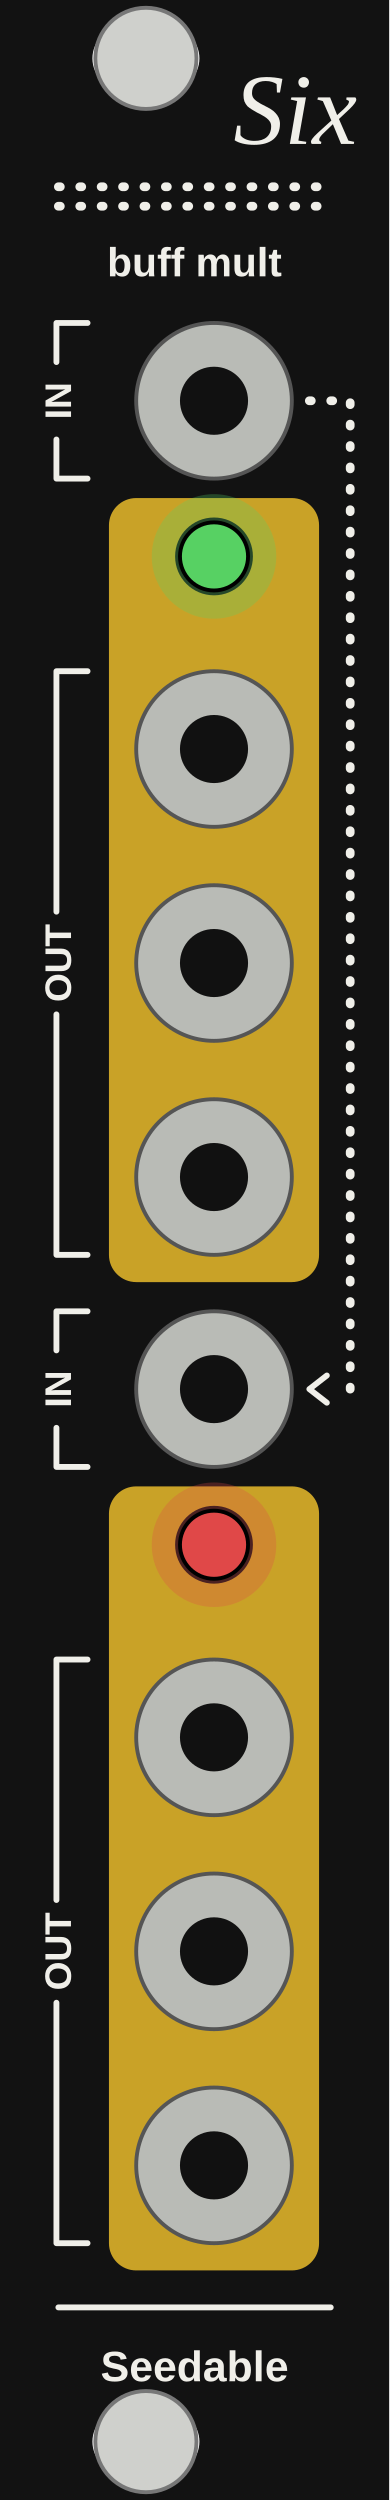
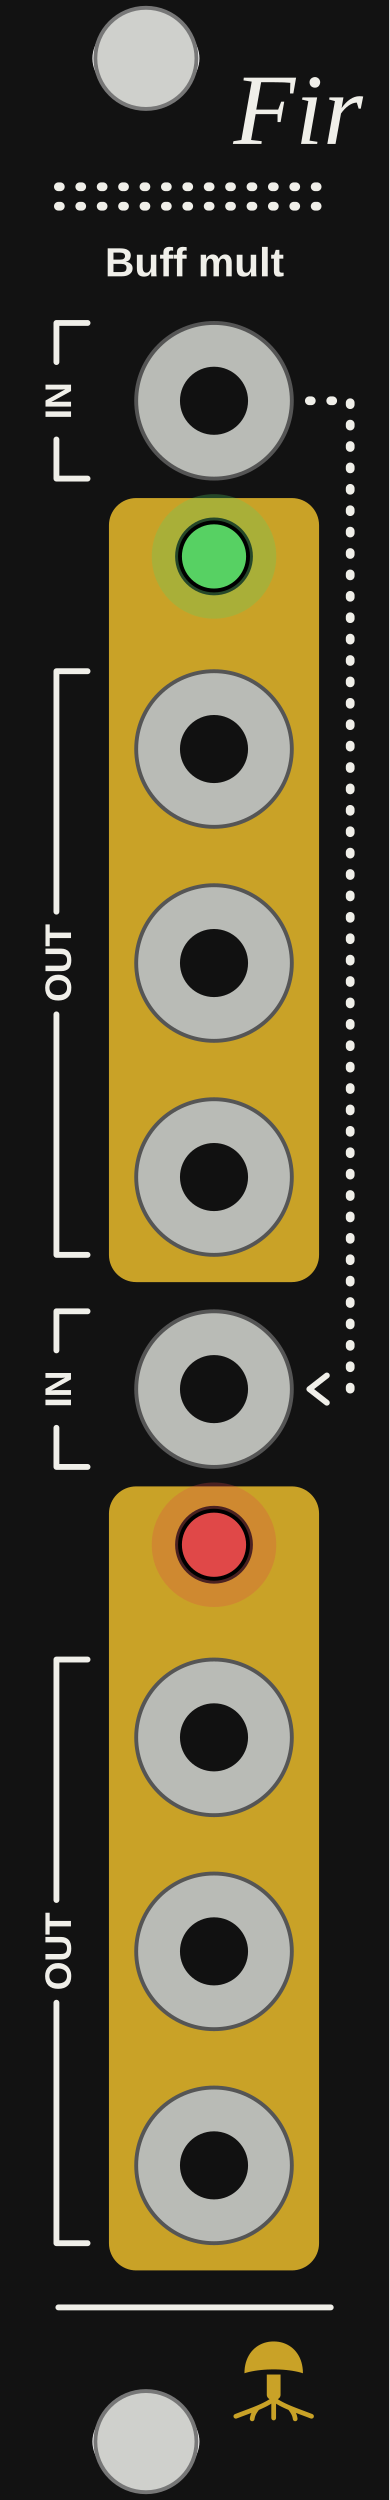
<svg xmlns="http://www.w3.org/2000/svg" width="20.0mm" height="128.5mm" viewBox="0 0 20.0 128.5">
  <style>text{font-family:Arial, Helvetica, sans-serif;font-weight:bold;fill:#f0efe9} .serif{font-family:Georgia, Times New Roman, serif;font-style:italic;font-weight:normal} .silk{stroke:#f0efe9;fill:none;stroke-linecap:round;stroke-linejoin:round} .dots{stroke-dasharray:0.1 1.0;stroke-width:0.45} .copper{fill:#c9a227} .cu-text{fill:#121212} .hole{fill:#ffffff;stroke:none}</style>
  <rect x="0" y="0" width="20.0" height="128.5" fill="#121212" />
  <g id="copper">
    <rect x="5.60" y="25.60" width="10.80" height="40.30" rx="1.4" class="copper" />
    <circle cx="11.00" cy="28.60" r="2.00" class="cu-text" />
    <circle cx="11.00" cy="38.50" r="3.65" class="cu-text" />
    <circle cx="11.00" cy="49.50" r="3.65" class="cu-text" />
    <circle cx="11.00" cy="60.50" r="3.65" class="cu-text" />
    <rect x="5.60" y="76.40" width="10.80" height="40.30" rx="1.4" class="copper" />
    <circle cx="11.00" cy="79.40" r="2.00" class="cu-text" />
    <circle cx="11.00" cy="89.30" r="3.65" class="cu-text" />
    <circle cx="11.00" cy="100.30" r="3.65" class="cu-text" />
    <circle cx="11.00" cy="111.30" r="3.65" class="cu-text" />
  </g>
  <g id="silk">
-     <text x="12.00" y="7.40" font-size="5.2" text-anchor="start" class="serif">Six</text>
+     <text x="12.00" y="7.40" font-size="5.2" text-anchor="start" class="serif">Fir</text>
    <polyline points="3.00,9.60 17.00,9.60" class="silk dots" />
    <polyline points="3.00,10.60 17.00,10.60" class="silk dots" />
-     <text x="10.00" y="14.20" font-size="2.1" text-anchor="middle">buff mult</text>
-     <text x="10.00" y="122.40" font-size="2.2" text-anchor="middle">Seedable</text>
+     <text x="10.00" y="14.20" font-size="2.1" text-anchor="middle">Buff mult</text>
+     <path d="M 12.564 121.986 L 12.569 121.837 L 12.583 121.693 L 12.607 121.556 L 12.639 121.425 L 12.681 121.301 L 12.730 121.184 L 12.787 121.074 L 12.851 120.971 L 12.922 120.875 L 13.000 120.787 L 13.085 120.706 L 13.175 120.633 L 13.271 120.568 L 13.372 120.511 L 13.478 120.463 L 13.588 120.422 L 13.703 120.391 L 13.821 120.368 L 13.943 120.355 L 14.067 120.350 L 14.192 120.355 L 14.313 120.368 L 14.432 120.391 L 14.546 120.422 L 14.656 120.463 L 14.762 120.511 L 14.863 120.568 L 14.959 120.633 L 15.050 120.706 L 15.134 120.787 L 15.212 120.875 L 15.283 120.971 L 15.348 121.074 L 15.405 121.184 L 15.454 121.301 L 15.495 121.425 L 15.527 121.556 L 15.551 121.693 L 15.566 121.837 L 15.570 121.986 L 15.447 121.948 L 15.314 121.914 L 15.175 121.885 L 15.029 121.859 L 14.877 121.837 L 14.720 121.819 L 14.560 121.805 L 14.398 121.795 L 14.233 121.789 L 14.067 121.787 L 13.902 121.789 L 13.737 121.795 L 13.574 121.805 L 13.414 121.819 L 13.257 121.837 L 13.106 121.859 L 12.960 121.885 L 12.820 121.914 L 12.688 121.948 Z M 13.713 122.052 L 14.421 122.052 L 14.421 123.091 L 14.420 123.117 L 14.416 123.142 L 14.409 123.165 L 14.401 123.187 L 14.390 123.208 L 14.378 123.228 L 14.363 123.247 L 14.347 123.264 L 14.329 123.281 L 14.310 123.296 L 14.290 123.310 L 14.268 123.324 L 14.245 123.336 L 14.222 123.348 L 14.197 123.359 L 14.172 123.369 L 14.146 123.378 L 14.120 123.386 L 14.094 123.394 L 14.067 123.401 L 14.041 123.394 L 14.014 123.386 L 13.988 123.378 L 13.962 123.369 L 13.937 123.359 L 13.913 123.348 L 13.889 123.336 L 13.866 123.324 L 13.845 123.310 L 13.824 123.296 L 13.805 123.281 L 13.787 123.264 L 13.771 123.247 L 13.756 123.228 L 13.744 123.208 L 13.733 123.187 L 13.725 123.165 L 13.719 123.142 L 13.715 123.117 L 13.713 123.091 Z M 14.036 123.195 L 14.083 123.192 L 14.128 123.207 L 14.164 123.239 L 14.185 123.281 L 14.188 123.329 L 14.172 123.374 L 14.141 123.409 L 14.070 123.463 L 13.994 123.516 L 13.915 123.567 L 13.832 123.616 L 13.746 123.664 L 13.657 123.710 L 13.565 123.754 L 13.471 123.798 L 13.373 123.841 L 13.274 123.883 L 13.172 123.925 L 13.067 123.967 L 12.961 124.008 L 12.852 124.050 L 12.742 124.092 L 12.630 124.134 L 12.516 124.177 L 12.401 124.220 L 12.284 124.265 L 12.165 124.310 L 12.119 124.319 L 12.072 124.308 L 12.034 124.281 L 12.008 124.241 L 12.000 124.194 L 12.010 124.148 L 12.038 124.109 L 12.078 124.084 L 12.197 124.038 L 12.314 123.993 L 12.430 123.949 L 12.544 123.906 L 12.656 123.864 L 12.766 123.823 L 12.873 123.781 L 12.978 123.741 L 13.081 123.700 L 13.180 123.659 L 13.277 123.618 L 13.370 123.577 L 13.461 123.535 L 13.548 123.492 L 13.631 123.449 L 13.711 123.405 L 13.787 123.360 L 13.859 123.314 L 13.927 123.266 L 13.993 123.216 Z M 13.962 123.374 L 13.947 123.329 L 13.950 123.281 L 13.970 123.239 L 14.006 123.207 L 14.051 123.192 L 14.098 123.195 L 14.141 123.216 L 14.207 123.266 L 14.275 123.314 L 14.347 123.360 L 14.423 123.405 L 14.503 123.449 L 14.586 123.492 L 14.674 123.535 L 14.764 123.577 L 14.857 123.618 L 14.954 123.659 L 15.054 123.700 L 15.156 123.741 L 15.261 123.781 L 15.368 123.823 L 15.478 123.864 L 15.590 123.906 L 15.704 123.949 L 15.820 123.993 L 15.938 124.038 L 16.056 124.084 L 16.096 124.109 L 16.124 124.148 L 16.134 124.194 L 16.126 124.241 L 16.101 124.281 L 16.062 124.308 L 16.016 124.319 L 15.969 124.310 L 15.851 124.265 L 15.734 124.220 L 15.618 124.177 L 15.504 124.134 L 15.392 124.092 L 15.282 124.050 L 15.173 124.008 L 15.067 123.967 L 14.963 123.925 L 14.860 123.883 L 14.761 123.841 L 14.664 123.798 L 14.569 123.754 L 14.477 123.710 L 14.388 123.664 L 14.302 123.616 L 14.220 123.567 L 14.140 123.516 L 14.064 123.463 L 13.993 123.409 Z M 13.955 123.266 L 13.981 123.227 L 14.021 123.200 L 14.067 123.191 L 14.114 123.200 L 14.153 123.227 L 14.180 123.266 L 14.189 123.313 L 14.189 124.285 L 14.180 124.332 L 14.153 124.371 L 14.114 124.398 L 14.067 124.407 L 14.021 124.398 L 13.981 124.371 L 13.955 124.332 L 13.945 124.285 L 13.945 123.313 Z M 13.168 123.671 L 13.213 123.656 L 13.260 123.660 L 13.302 123.681 L 13.333 123.717 L 13.348 123.762 L 13.344 123.810 L 13.323 123.852 L 13.297 123.884 L 13.275 123.914 L 13.254 123.943 L 13.234 123.971 L 13.216 123.998 L 13.199 124.024 L 13.184 124.049 L 13.170 124.074 L 13.158 124.098 L 13.146 124.121 L 13.136 124.144 L 13.127 124.167 L 13.119 124.189 L 13.111 124.211 L 13.105 124.233 L 13.099 124.255 L 13.094 124.277 L 13.089 124.299 L 13.085 124.322 L 13.082 124.346 L 13.067 124.391 L 13.035 124.427 L 12.992 124.447 L 12.945 124.450 L 12.900 124.434 L 12.865 124.403 L 12.844 124.360 L 12.841 124.313 L 12.845 124.285 L 12.850 124.255 L 12.856 124.226 L 12.863 124.196 L 12.871 124.167 L 12.880 124.137 L 12.889 124.108 L 12.900 124.078 L 12.913 124.048 L 12.926 124.018 L 12.941 123.988 L 12.957 123.958 L 12.974 123.927 L 12.992 123.897 L 13.012 123.865 L 13.033 123.834 L 13.056 123.801 L 13.080 123.769 L 13.105 123.735 L 13.131 123.702 Z M 14.790 123.810 L 14.787 123.762 L 14.801 123.717 L 14.832 123.681 L 14.874 123.660 L 14.922 123.656 L 14.967 123.671 L 15.003 123.702 L 15.029 123.735 L 15.055 123.769 L 15.079 123.801 L 15.101 123.834 L 15.122 123.865 L 15.142 123.897 L 15.160 123.927 L 15.178 123.958 L 15.193 123.988 L 15.208 124.018 L 15.222 124.048 L 15.234 124.078 L 15.245 124.108 L 15.255 124.137 L 15.264 124.167 L 15.271 124.196 L 15.278 124.226 L 15.284 124.255 L 15.289 124.285 L 15.293 124.313 L 15.290 124.360 L 15.270 124.403 L 15.234 124.434 L 15.189 124.450 L 15.142 124.447 L 15.099 124.427 L 15.068 124.391 L 15.052 124.346 L 15.049 124.322 L 15.045 124.299 L 15.040 124.277 L 15.035 124.255 L 15.030 124.233 L 15.023 124.211 L 15.016 124.189 L 15.007 124.167 L 14.998 124.144 L 14.988 124.121 L 14.976 124.098 L 14.964 124.074 L 14.950 124.049 L 14.935 124.024 L 14.918 123.998 L 14.900 123.971 L 14.881 123.943 L 14.860 123.914 L 14.837 123.884 L 14.812 123.852 Z" class="copper" />
    <polyline points="3.00,118.60 17.00,118.60" class="silk" stroke-width="0.3" />
    <text x="3.65" y="20.60" font-size="1.9" text-anchor="middle" transform="rotate(-90 3.65 20.60)">IN</text>
    <polyline points="4.50,16.60 2.90,16.60 2.90,18.61" class="silk" stroke-width="0.3" />
    <polyline points="2.90,22.59 2.90,24.60 4.50,24.60" class="silk" stroke-width="0.3" />
    <text x="3.65" y="49.50" font-size="1.9" text-anchor="middle" transform="rotate(-90 3.65 49.50)">OUT</text>
    <polyline points="4.50,34.50 2.90,34.50 2.90,46.86" class="silk" stroke-width="0.3" />
    <polyline points="2.90,52.14 2.90,64.50 4.50,64.50" class="silk" stroke-width="0.3" />
    <text x="3.65" y="71.40" font-size="1.9" text-anchor="middle" transform="rotate(-90 3.65 71.40)">IN</text>
    <polyline points="4.50,67.40 2.90,67.40 2.90,69.41" class="silk" stroke-width="0.3" />
    <polyline points="2.90,73.39 2.90,75.40 4.50,75.40" class="silk" stroke-width="0.3" />
    <text x="3.65" y="100.30" font-size="1.9" text-anchor="middle" transform="rotate(-90 3.65 100.30)">OUT</text>
    <polyline points="4.50,85.30 2.90,85.30 2.90,97.66" class="silk" stroke-width="0.3" />
    <polyline points="2.90,102.94 2.90,115.30 4.50,115.30" class="silk" stroke-width="0.3" />
    <polyline points="15.90,20.60 18.00,20.60 18.00,71.40 17.30,71.40" class="silk dots" />
    <polyline points="16.80,70.70 15.90,71.40 16.80,72.10" class="silk" stroke-width="0.3" />
  </g>
  <g id="holes">
    <circle cx="11.00" cy="20.60" r="3.25" class="hole" />
    <circle cx="11.00" cy="28.60" r="1.60" class="hole" />
    <circle cx="11.00" cy="38.50" r="3.25" class="hole" />
    <circle cx="11.00" cy="49.50" r="3.25" class="hole" />
    <circle cx="11.00" cy="60.50" r="3.25" class="hole" />
    <circle cx="11.00" cy="71.40" r="3.25" class="hole" />
    <circle cx="11.00" cy="79.40" r="1.60" class="hole" />
    <circle cx="11.00" cy="89.30" r="3.25" class="hole" />
    <circle cx="11.00" cy="100.30" r="3.25" class="hole" />
    <circle cx="11.00" cy="111.30" r="3.25" class="hole" />
    <rect x="4.75" y="1.40" width="5.5" height="3.2" rx="1.6" class="hole" />
    <rect x="4.75" y="123.90" width="5.5" height="3.2" rx="1.6" class="hole" />
  </g>
  <g id="mockup">
    <circle cx="11.00" cy="20.60" r="4.0" fill="#b9bbb6" stroke="#555" stroke-width="0.2" />
    <circle cx="11.00" cy="20.60" r="1.75" fill="#111" />
    <circle cx="11.00" cy="28.60" r="3.2" fill="#57d163" opacity="0.28" />
    <circle cx="11.00" cy="28.60" r="1.75" fill="#57d163" stroke="#000" stroke-width="0.2" />
    <circle cx="11.00" cy="38.50" r="4.0" fill="#b9bbb6" stroke="#555" stroke-width="0.2" />
    <circle cx="11.00" cy="38.50" r="1.75" fill="#111" />
    <circle cx="11.00" cy="49.50" r="4.0" fill="#b9bbb6" stroke="#555" stroke-width="0.2" />
    <circle cx="11.00" cy="49.50" r="1.75" fill="#111" />
    <circle cx="11.00" cy="60.50" r="4.0" fill="#b9bbb6" stroke="#555" stroke-width="0.2" />
    <circle cx="11.00" cy="60.50" r="1.75" fill="#111" />
    <circle cx="11.00" cy="71.40" r="4.0" fill="#b9bbb6" stroke="#555" stroke-width="0.2" />
    <circle cx="11.00" cy="71.40" r="1.75" fill="#111" />
    <circle cx="11.00" cy="79.40" r="3.2" fill="#e04848" opacity="0.28" />
    <circle cx="11.00" cy="79.40" r="1.75" fill="#e04848" stroke="#000" stroke-width="0.2" />
    <circle cx="11.00" cy="89.30" r="4.0" fill="#b9bbb6" stroke="#555" stroke-width="0.2" />
    <circle cx="11.00" cy="89.30" r="1.75" fill="#111" />
    <circle cx="11.00" cy="100.30" r="4.0" fill="#b9bbb6" stroke="#555" stroke-width="0.2" />
    <circle cx="11.00" cy="100.30" r="1.75" fill="#111" />
    <circle cx="11.00" cy="111.30" r="4.0" fill="#b9bbb6" stroke="#555" stroke-width="0.2" />
    <circle cx="11.00" cy="111.30" r="1.75" fill="#111" />
    <circle cx="7.50" cy="3.00" r="2.6" fill="#cfd0cc" stroke="#777" stroke-width="0.2" />
    <circle cx="7.50" cy="125.50" r="2.6" fill="#cfd0cc" stroke="#777" stroke-width="0.2" />
  </g>
</svg>
